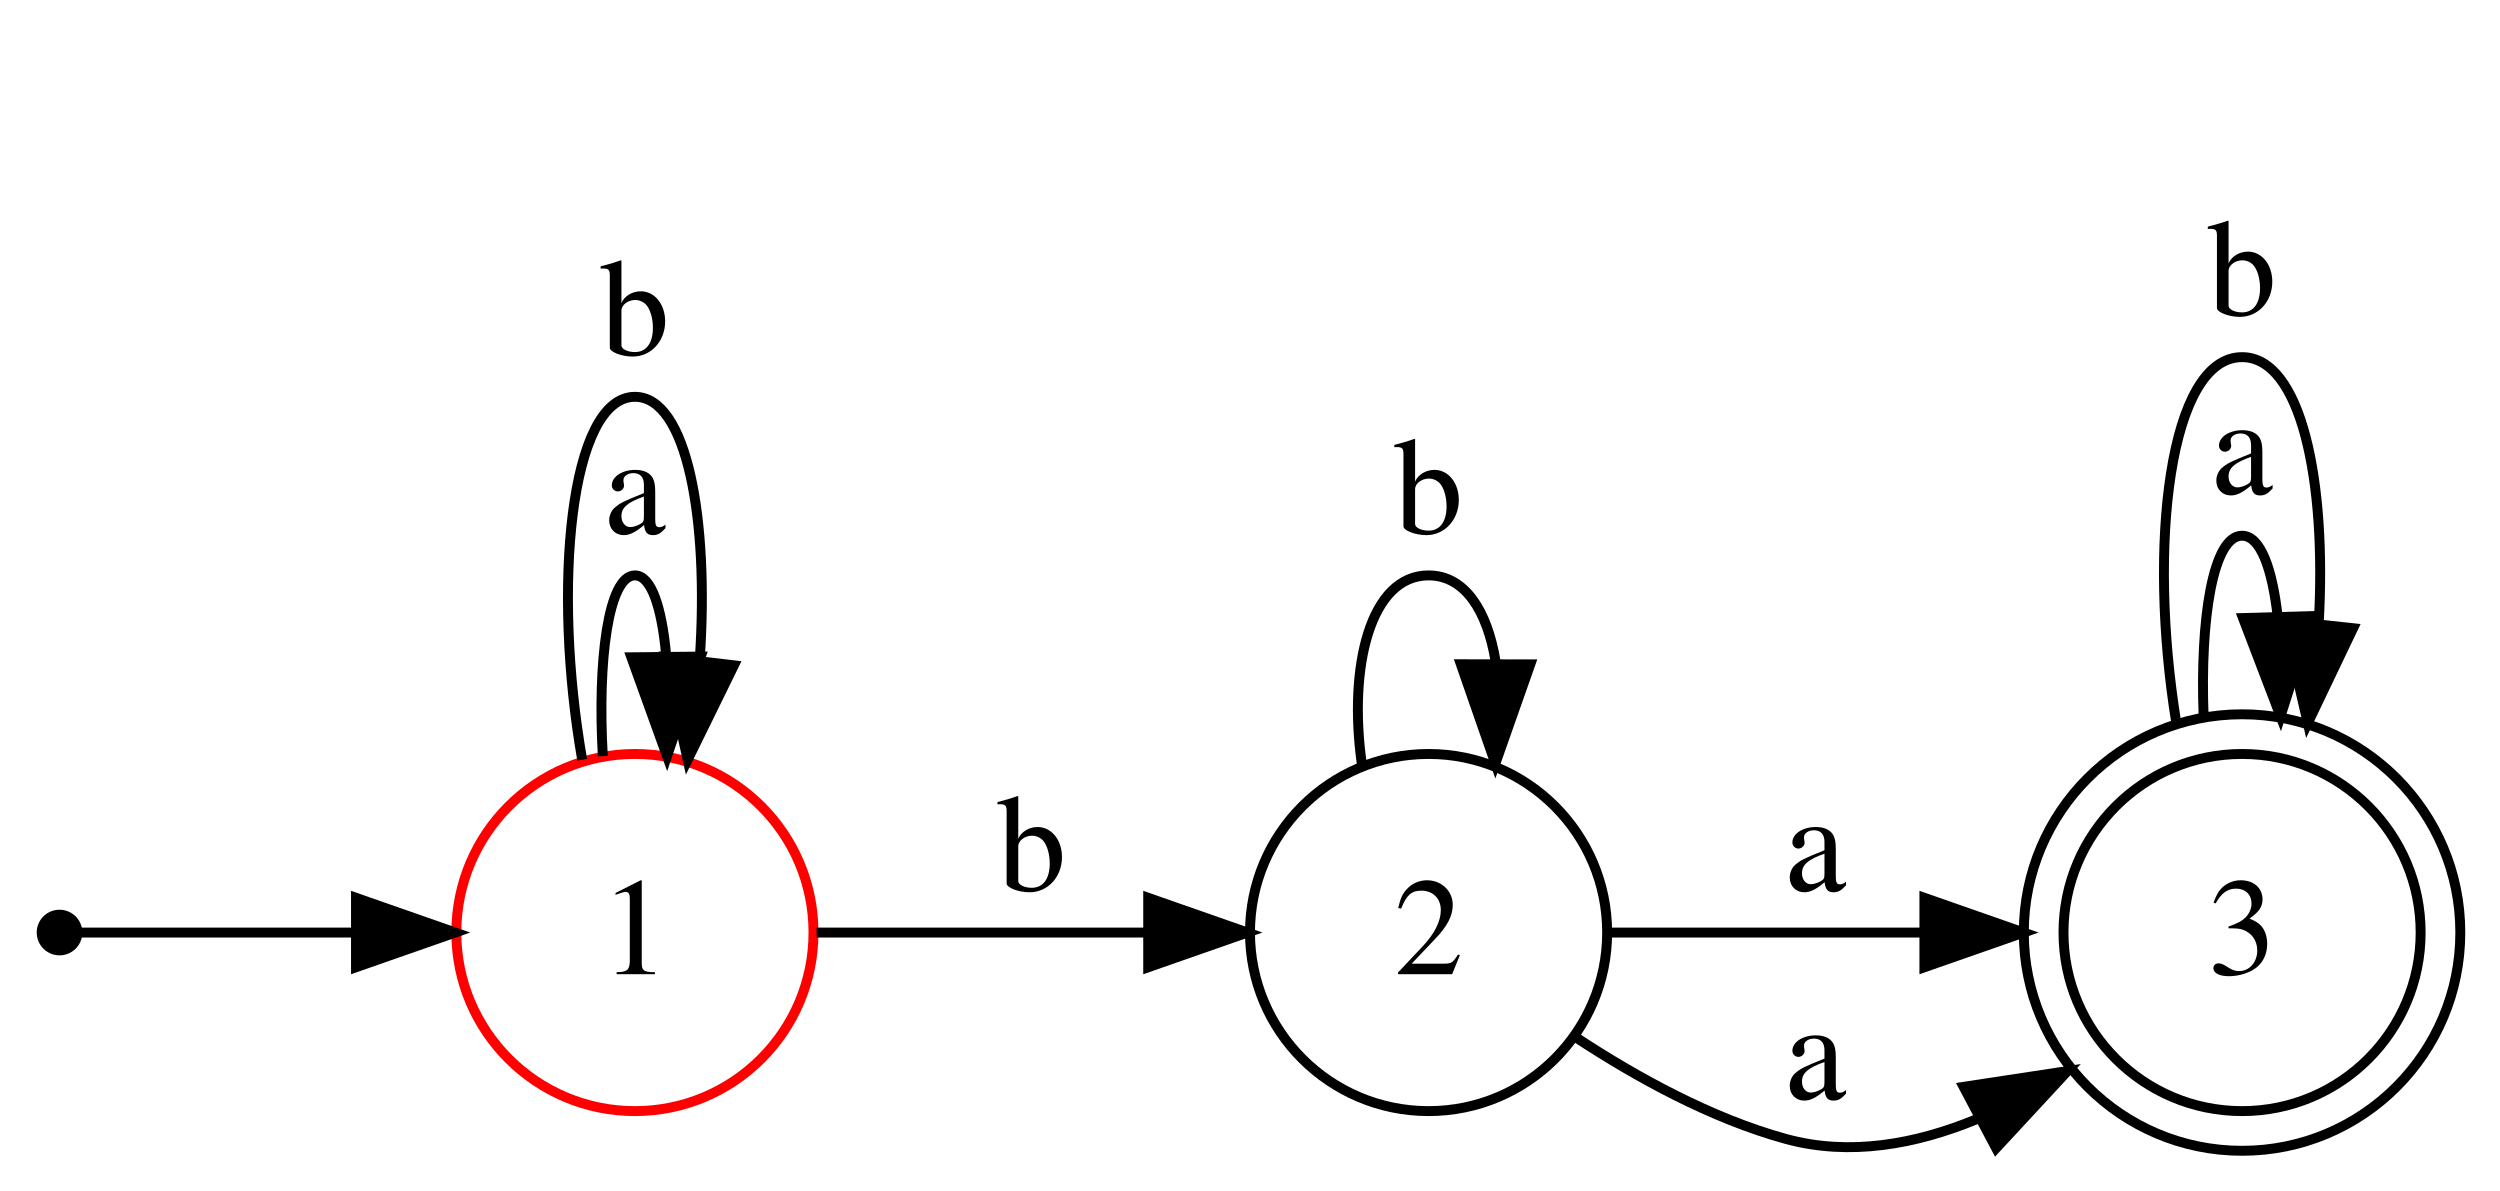
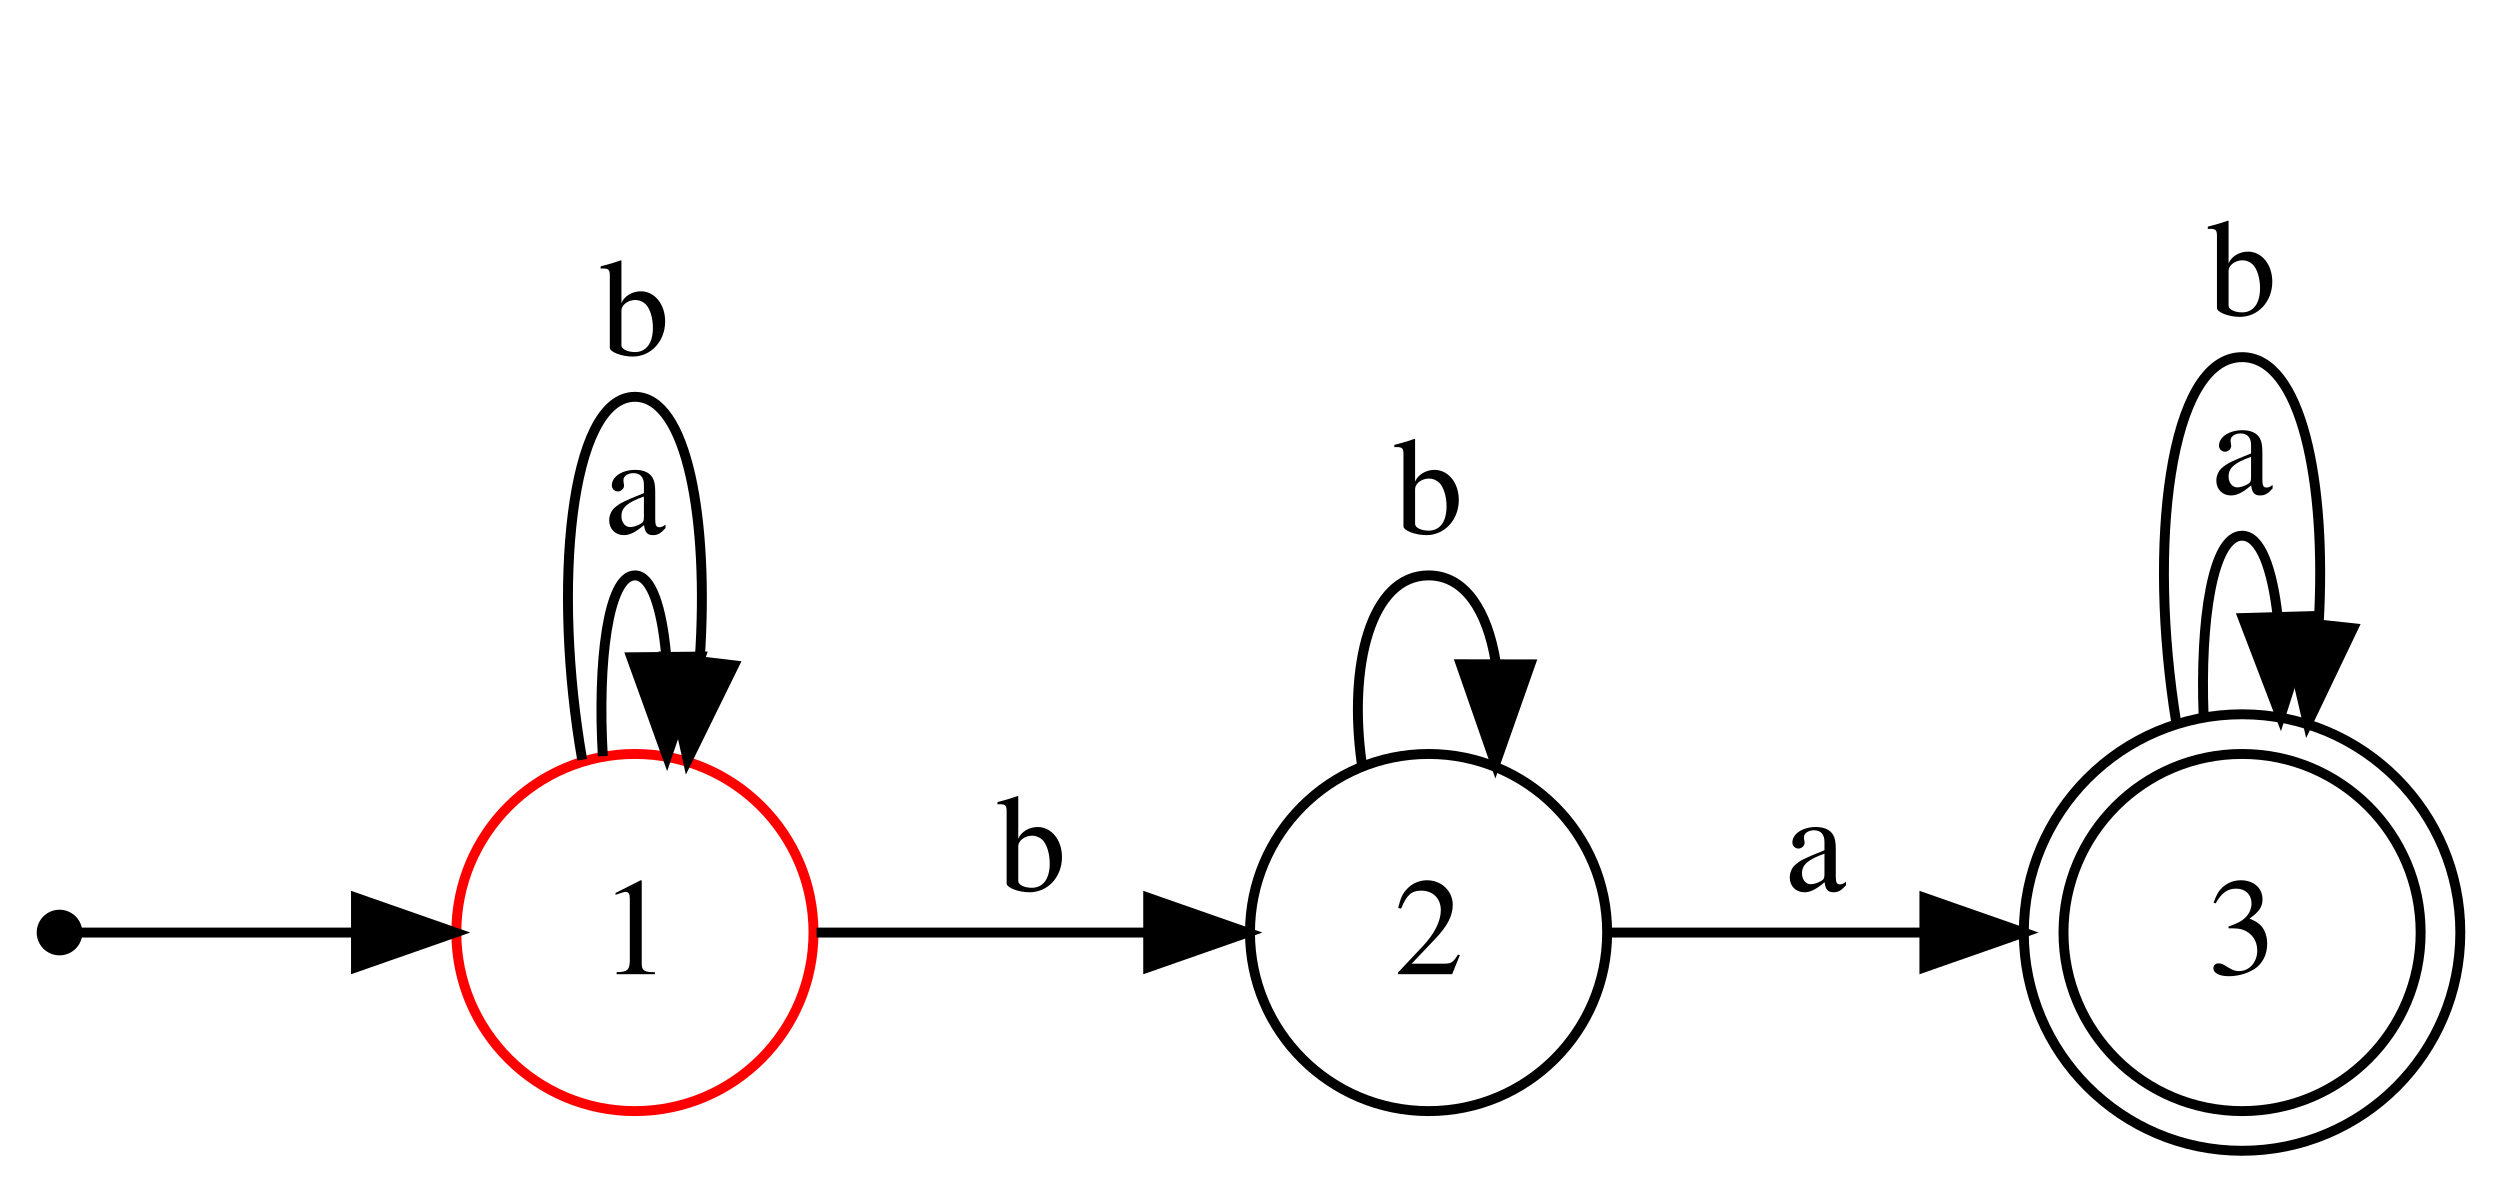
<svg xmlns="http://www.w3.org/2000/svg" width="252pt" height="120pt" viewBox="0.00 0.00 252.00 120.00">
  <g id="graph1" class="graph" transform="scale(1 1) rotate(0) translate(4 116)">
    <polygon fill="white" stroke="white" points="-4,5 -4,-116 249,-116 249,5 -4,5" />
    <g id="node1" class="node">
      <ellipse fill="black" stroke="black" cx="2" cy="-22" rx="1.8" ry="1.8" />
    </g>
    <g id="node2" class="node">
      <ellipse fill="none" stroke="red" cx="60" cy="-22" rx="18" ry="18" />
      <text text-anchor="middle" x="60" y="-17.8" font-family="Times,serif" font-size="14.00">1</text>
    </g>
    <g id="edge2" class="edge">
      <path fill="none" stroke="black" d="M3.972,-22C7.432,-22 19.584,-22 31.592,-22" />
      <polygon fill="black" stroke="black" points="31.884,-25.5 41.884,-22 31.884,-18.5 31.884,-25.5" />
    </g>
    <g id="edge4" class="edge">
      <path fill="none" stroke="black" d="M56.764,-39.782C56.214,-49.315 57.293,-58 60,-58 61.65,-58 62.694,-54.775 63.135,-50.098" />
      <polygon fill="black" stroke="black" points="66.638,-49.816 63.236,-39.782 59.638,-49.747 66.638,-49.816" />
      <text text-anchor="middle" x="60" y="-62.2" font-family="Times,serif" font-size="14.00">a</text>
    </g>
    <g id="edge6" class="edge">
      <path fill="none" stroke="black" d="M54.684,-39.42C51.654,-56.791 53.426,-76 60,-76 65.29,-76 67.471,-63.562 66.542,-49.652" />
      <polygon fill="black" stroke="black" points="69.981,-48.933 65.316,-39.42 63.031,-49.766 69.981,-48.933" />
      <text text-anchor="middle" x="60" y="-80.2" font-family="Times,serif" font-size="14.00">b</text>
    </g>
    <g id="node3" class="node">
      <ellipse fill="none" stroke="black" cx="140" cy="-22" rx="18" ry="18" />
      <text text-anchor="middle" x="140" y="-17.8" font-family="Times,serif" font-size="14.00">2</text>
    </g>
    <g id="edge8" class="edge">
      <path fill="none" stroke="black" d="M78.311,-22C88.106,-22 100.578,-22 111.665,-22" />
      <polygon fill="black" stroke="black" points="111.738,-25.5 121.738,-22 111.738,-18.5 111.738,-25.5" />
      <text text-anchor="middle" x="100" y="-26.2" font-family="Times,serif" font-size="14.00">b</text>
    </g>
    <g id="edge10" class="edge">
      <path fill="none" stroke="black" d="M133.266,-39.037C131.892,-48.858 134.137,-58 140,-58 143.665,-58 145.916,-54.429 146.753,-49.353" />
      <polygon fill="black" stroke="black" points="150.252,-49.031 146.734,-39.037 143.252,-49.044 150.252,-49.031" />
      <text text-anchor="middle" x="140" y="-62.2" font-family="Times,serif" font-size="14.00">b</text>
    </g>
    <g id="node4" class="node">
      <ellipse fill="none" stroke="black" cx="222" cy="-22" rx="18" ry="18" />
      <ellipse fill="none" stroke="black" cx="222" cy="-22" rx="22" ry="22" />
      <text text-anchor="middle" x="222" y="-17.8" font-family="Times,serif" font-size="14.00">3</text>
    </g>
    <g id="edge12" class="edge">
      <path fill="none" stroke="black" d="M158.359,-22C167.527,-22 179.061,-22 189.725,-22" />
      <polygon fill="black" stroke="black" points="189.979,-25.5 199.979,-22 189.979,-18.5 189.979,-25.5" />
      <text text-anchor="middle" x="179" y="-26.2" font-family="Times,serif" font-size="14.00">a</text>
    </g>
    <g id="edge14" class="edge">
-       <path fill="none" stroke="black" d="M154.851,-11.431C160.986,-7.39 168.503,-3.26 176,-1.2 182.427,0.566 189.083,-0.64 195.242,-3.181" />
-       <polygon fill="black" stroke="black" points="193.931,-6.448 204.406,-8.038 197.209,-0.263 193.931,-6.448" />
-       <text text-anchor="middle" x="179" y="-5.2" font-family="Times,serif" font-size="14.00">a</text>
-     </g>
-     <g id="edge16" class="edge">
      <path fill="none" stroke="black" d="M218.124,-43.807C217.755,-53.562 219.047,-62 222,-62 223.846,-62 225.043,-58.704 225.59,-53.85" />
      <polygon fill="black" stroke="black" points="229.09,-53.902 225.876,-43.807 222.093,-53.703 229.09,-53.902" />
      <text text-anchor="middle" x="222" y="-66.2" font-family="Times,serif" font-size="14.00">a</text>
    </g>
-     <g id="edge18" class="edge">
+     <g id="edge16" class="edge">
      <path fill="none" stroke="black" d="M215.375,-43.114C212.45,-61.096 214.658,-80 222,-80 227.965,-80 230.541,-67.52 229.729,-53.195" />
      <polygon fill="black" stroke="black" points="233.193,-52.674 228.625,-43.114 226.234,-53.436 233.193,-52.674" />
      <text text-anchor="middle" x="222" y="-84.2" font-family="Times,serif" font-size="14.00">b</text>
    </g>
  </g>
</svg>
